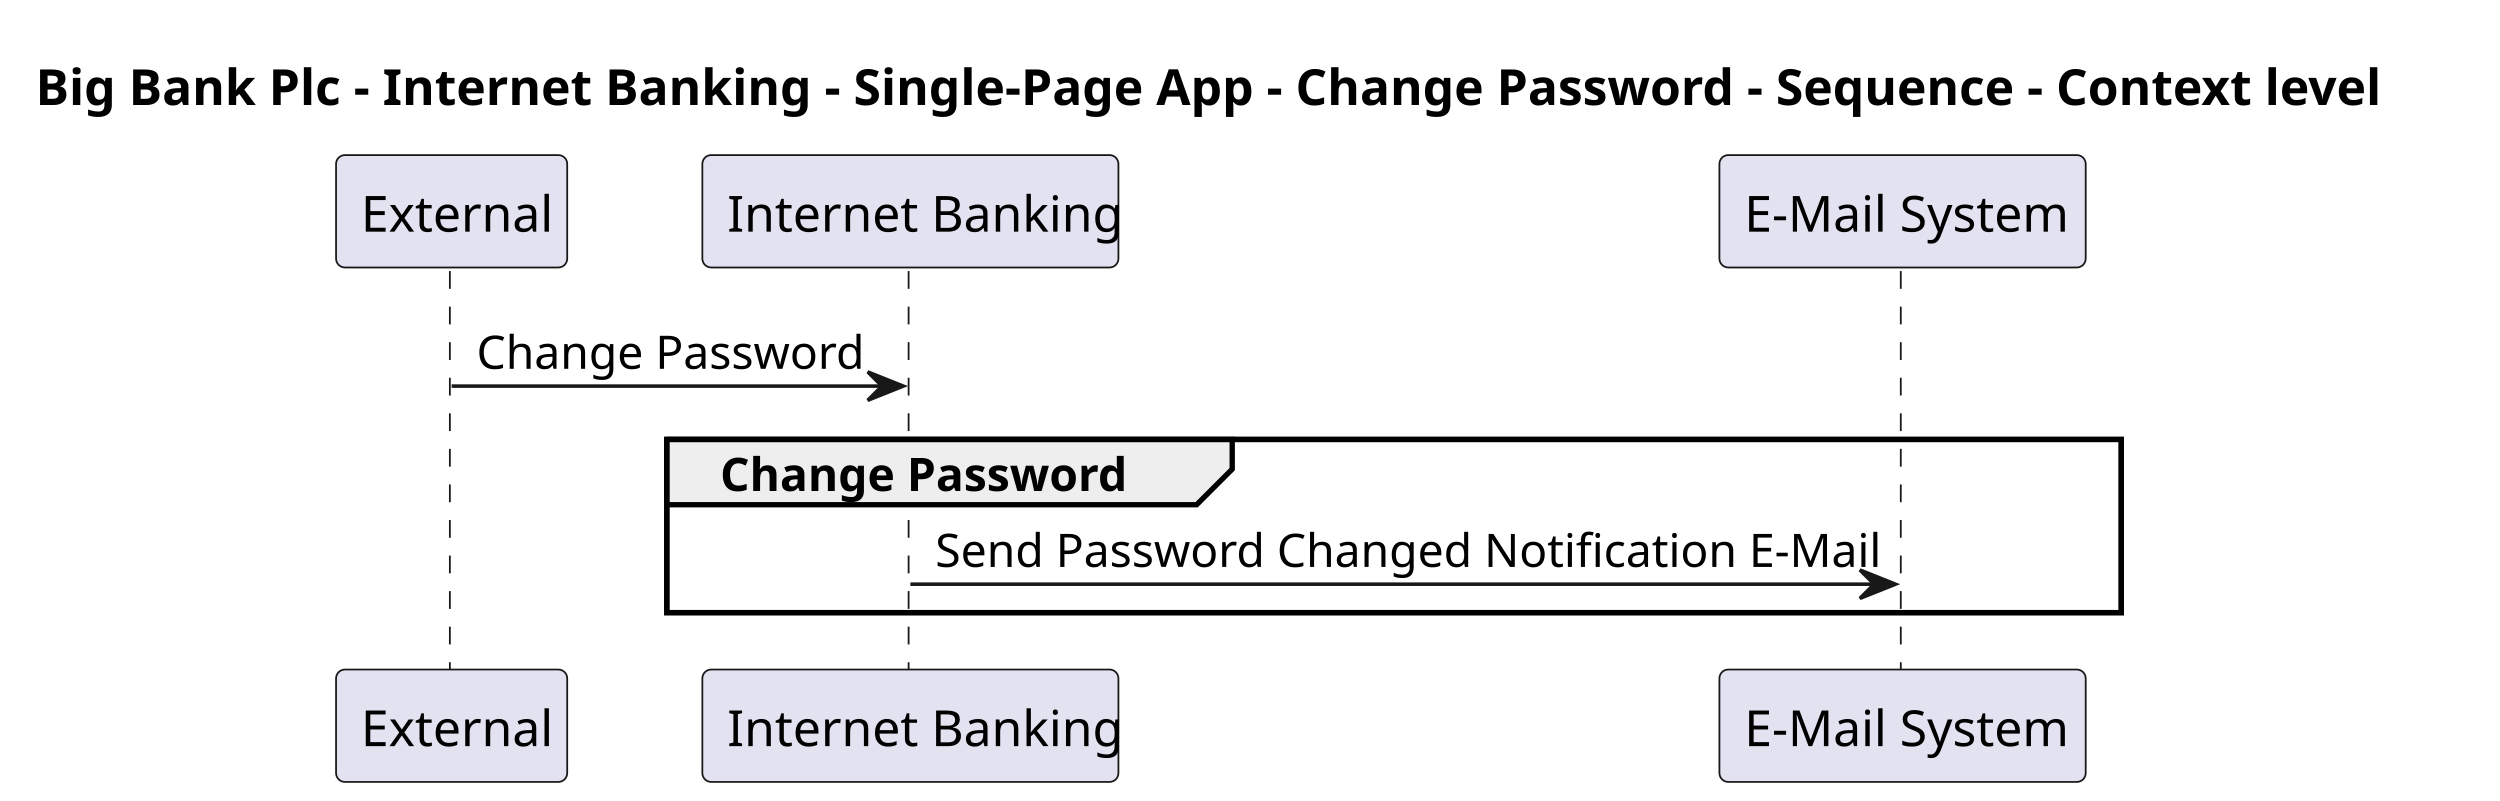
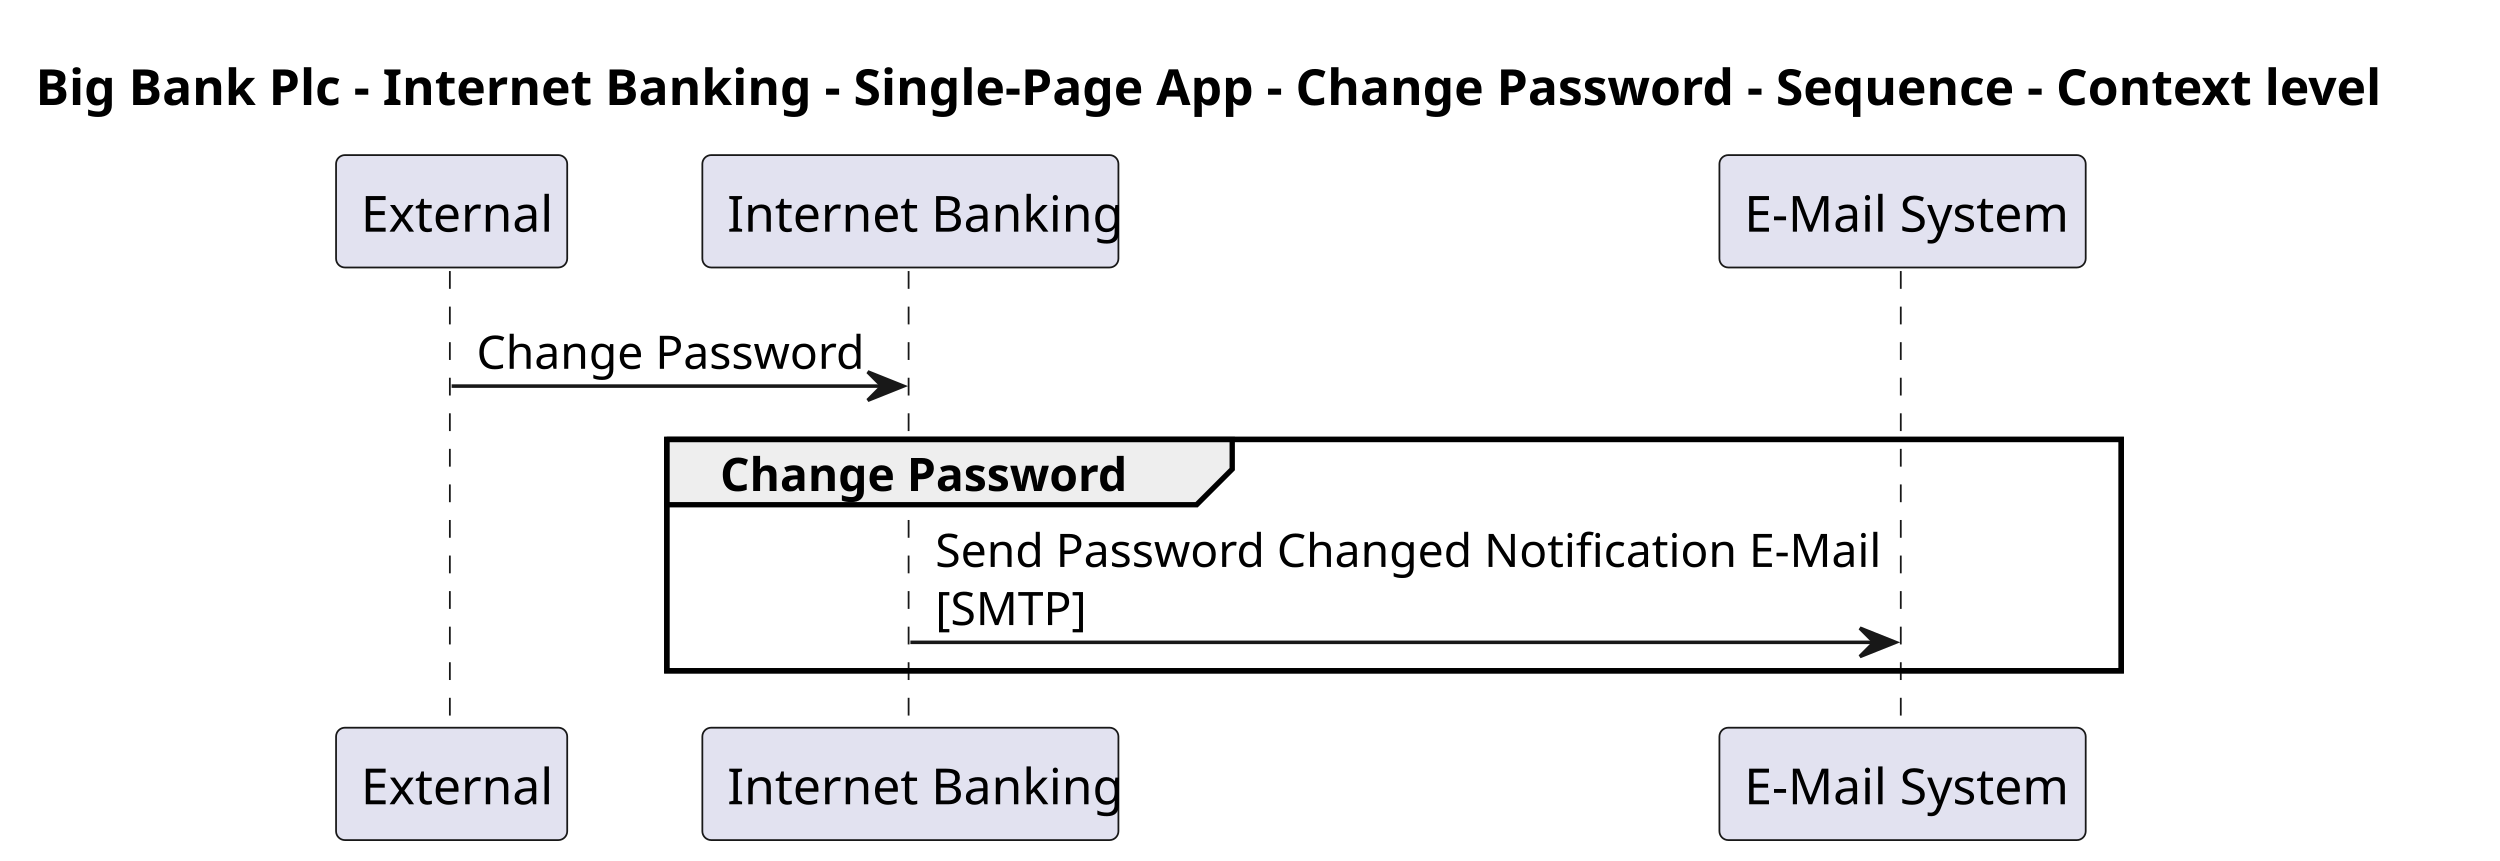
- <svg xmlns="http://www.w3.org/2000/svg" contentStyleType="text/css" height="225px" preserveAspectRatio="none" style="width:703px;height:225px;background:#FFFFFF;" version="1.1" viewBox="0 0 703 225" width="703px" zoomAndPan="magnify">
+ <svg xmlns="http://www.w3.org/2000/svg" contentStyleType="text/css" height="242px" preserveAspectRatio="none" style="width:703px;height:242px;background:#FFFFFF;" version="1.1" viewBox="0 0 703 242" width="703px" zoomAndPan="magnify">
  <defs />
  <g>
    <text fill="#000000" font-family="sans-serif" font-size="14" font-weight="bold" lengthAdjust="spacing" textLength="675" x="10" y="29.533">Big Bank Plc - Internet Banking - Single-Page App - Change Password - Sequence - Context level</text>
-     <rect fill="none" height="48.703" style="stroke:#000000;stroke-width:1.5;" width="409" x="187.5" y="123.57" />
-     <line style="stroke:#181818;stroke-width:0.5;stroke-dasharray:5.0,5.0;" x1="126.5" x2="126.5" y1="76.219" y2="189.273" />
-     <line style="stroke:#181818;stroke-width:0.5;stroke-dasharray:5.0,5.0;" x1="255.5" x2="255.5" y1="76.219" y2="189.273" />
-     <line style="stroke:#181818;stroke-width:0.5;stroke-dasharray:5.0,5.0;" x1="534.5" x2="534.5" y1="76.219" y2="189.273" />
+     <rect fill="none" height="65.055" style="stroke:#000000;stroke-width:1.5;" width="409" x="187.5" y="123.57" />
+     <line style="stroke:#181818;stroke-width:0.5;stroke-dasharray:5.0,5.0;" x1="126.5" x2="126.5" y1="76.219" y2="205.625" />
+     <line style="stroke:#181818;stroke-width:0.5;stroke-dasharray:5.0,5.0;" x1="255.5" x2="255.5" y1="76.219" y2="205.625" />
+     <line style="stroke:#181818;stroke-width:0.5;stroke-dasharray:5.0,5.0;" x1="534.5" x2="534.5" y1="76.219" y2="205.625" />
    <rect fill="#E2E2F0" height="31.609" rx="2.5" ry="2.5" style="stroke:#181818;stroke-width:0.5;" width="65" x="94.5" y="43.609" />
    <text fill="#000000" font-family="sans-serif" font-size="14" lengthAdjust="spacing" textLength="51" x="101.5" y="65.143">External</text>
-     <rect fill="#E2E2F0" height="31.609" rx="2.5" ry="2.5" style="stroke:#181818;stroke-width:0.5;" width="65" x="94.5" y="188.273" />
-     <text fill="#000000" font-family="sans-serif" font-size="14" lengthAdjust="spacing" textLength="51" x="101.5" y="209.807">External</text>
+     <rect fill="#E2E2F0" height="31.609" rx="2.5" ry="2.5" style="stroke:#181818;stroke-width:0.5;" width="65" x="94.5" y="204.625" />
+     <text fill="#000000" font-family="sans-serif" font-size="14" lengthAdjust="spacing" textLength="51" x="101.5" y="226.158">External</text>
    <rect fill="#E2E2F0" height="31.609" rx="2.5" ry="2.5" style="stroke:#181818;stroke-width:0.5;" width="117" x="197.5" y="43.609" />
    <text fill="#000000" font-family="sans-serif" font-size="14" lengthAdjust="spacing" textLength="103" x="204.5" y="65.143">Internet Banking</text>
-     <rect fill="#E2E2F0" height="31.609" rx="2.5" ry="2.5" style="stroke:#181818;stroke-width:0.5;" width="117" x="197.5" y="188.273" />
-     <text fill="#000000" font-family="sans-serif" font-size="14" lengthAdjust="spacing" textLength="103" x="204.5" y="209.807">Internet Banking</text>
+     <rect fill="#E2E2F0" height="31.609" rx="2.5" ry="2.5" style="stroke:#181818;stroke-width:0.5;" width="117" x="197.5" y="204.625" />
+     <text fill="#000000" font-family="sans-serif" font-size="14" lengthAdjust="spacing" textLength="103" x="204.5" y="226.158">Internet Banking</text>
    <rect fill="#E2E2F0" height="31.609" rx="2.5" ry="2.5" style="stroke:#181818;stroke-width:0.5;" width="103" x="483.5" y="43.609" />
    <text fill="#000000" font-family="sans-serif" font-size="14" lengthAdjust="spacing" textLength="89" x="490.5" y="65.143">E-Mail System</text>
-     <rect fill="#E2E2F0" height="31.609" rx="2.5" ry="2.5" style="stroke:#181818;stroke-width:0.5;" width="103" x="483.5" y="188.273" />
-     <text fill="#000000" font-family="sans-serif" font-size="14" lengthAdjust="spacing" textLength="89" x="490.5" y="209.807">E-Mail System</text>
+     <rect fill="#E2E2F0" height="31.609" rx="2.5" ry="2.5" style="stroke:#181818;stroke-width:0.5;" width="103" x="483.5" y="204.625" />
+     <text fill="#000000" font-family="sans-serif" font-size="14" lengthAdjust="spacing" textLength="89" x="490.5" y="226.158">E-Mail System</text>
    <polygon fill="#181818" points="244,104.57,254,108.57,244,112.57,248,108.57" style="stroke:#181818;stroke-width:1.0;" />
    <line style="stroke:#181818;stroke-width:1.0;" x1="127" x2="250" y1="108.57" y2="108.57" />
    <text fill="#000000" font-family="sans-serif" font-size="13" lengthAdjust="spacing" textLength="105" x="134" y="103.714">Change Password</text>
    <path d="M187.5,123.57 L346.5,123.57 L346.5,131.922 L336.5,141.922 L187.5,141.922 L187.5,123.57 " fill="#EEEEEE" style="stroke:#000000;stroke-width:1.5;" />
-     <rect fill="none" height="48.703" style="stroke:#000000;stroke-width:1.5;" width="409" x="187.5" y="123.57" />
+     <rect fill="none" height="65.055" style="stroke:#000000;stroke-width:1.5;" width="409" x="187.5" y="123.57" />
    <text fill="#000000" font-family="sans-serif" font-size="13" font-weight="bold" lengthAdjust="spacing" textLength="114" x="202.5" y="138.065">Change Password</text>
-     <polygon fill="#181818" points="523,160.273,533,164.273,523,168.273,527,164.273" style="stroke:#181818;stroke-width:1.0;" />
-     <line style="stroke:#181818;stroke-width:1.0;" x1="256" x2="529" y1="164.273" y2="164.273" />
+     <polygon fill="#181818" points="523,176.625,533,180.625,523,184.625,527,180.625" style="stroke:#181818;stroke-width:1.0;" />
+     <line style="stroke:#181818;stroke-width:1.0;" x1="256" x2="529" y1="180.625" y2="180.625" />
    <text fill="#000000" font-family="sans-serif" font-size="13" lengthAdjust="spacing" textLength="255" x="263" y="159.417">Send Password Changed Notification E-Mail</text>
+     <text fill="#000000" font-family="sans-serif" font-size="13" lengthAdjust="spacing" textLength="44" x="263" y="175.769">[SMTP]</text>
  </g>
</svg>
